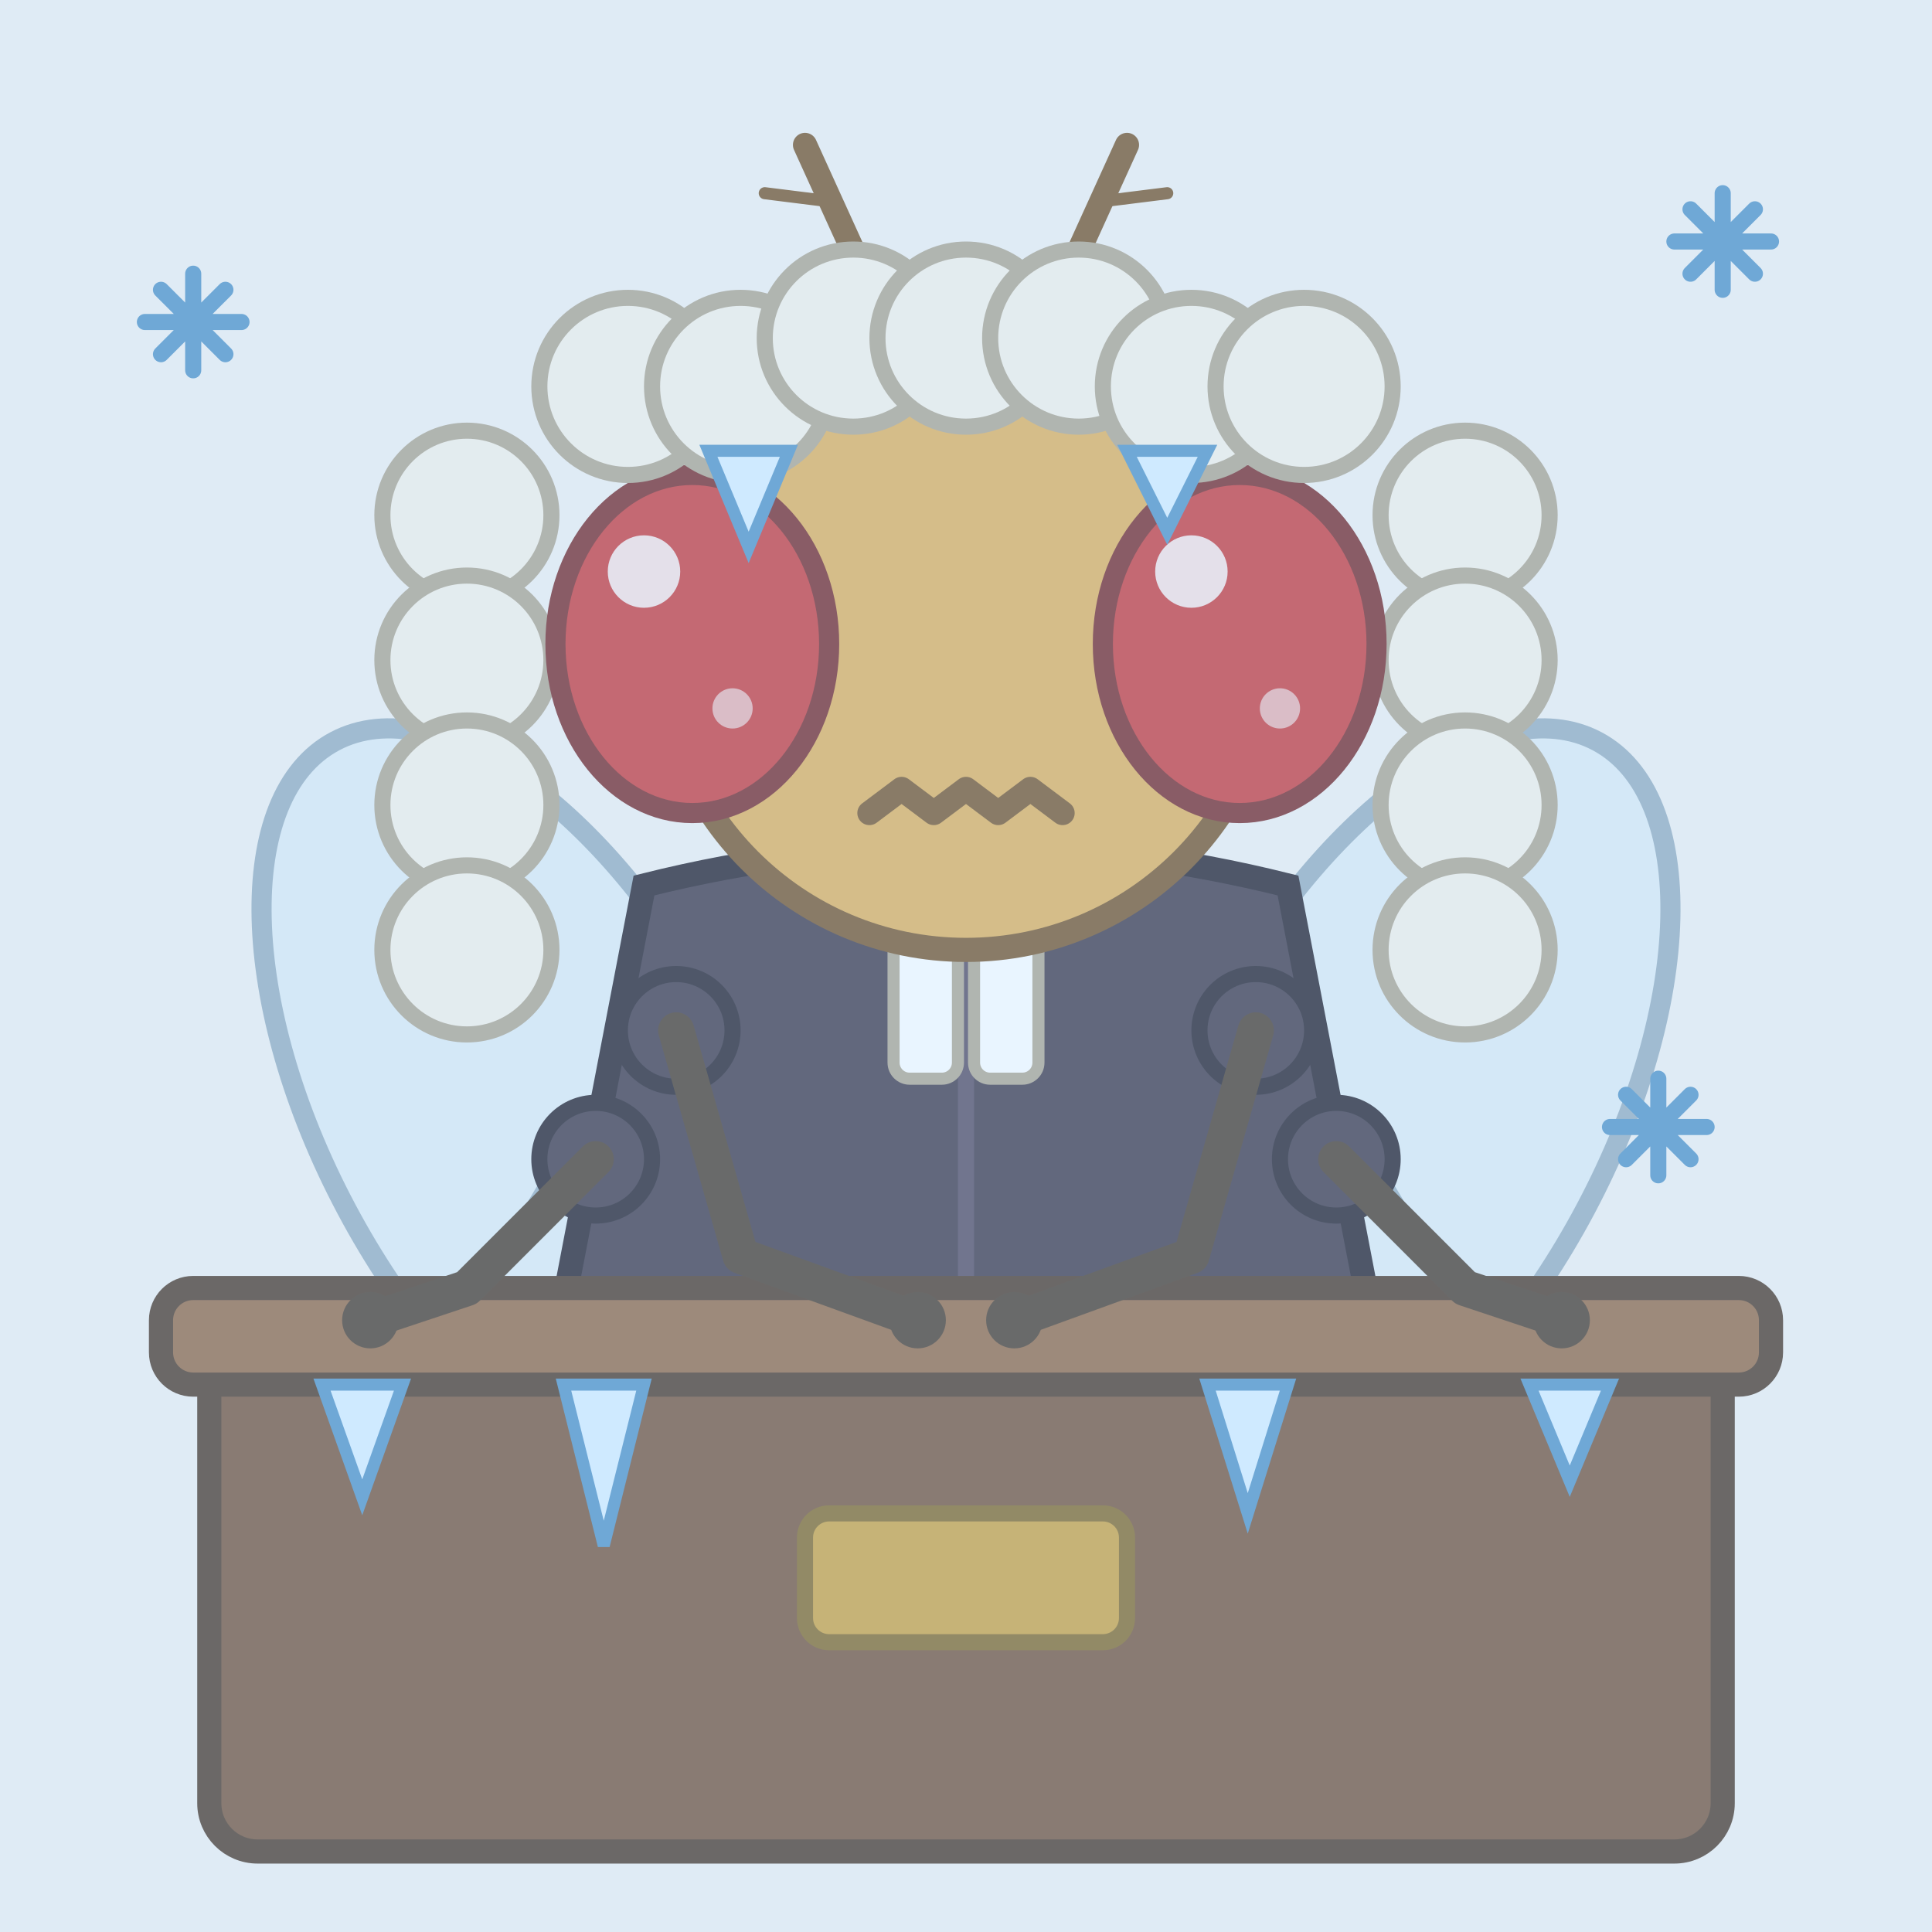
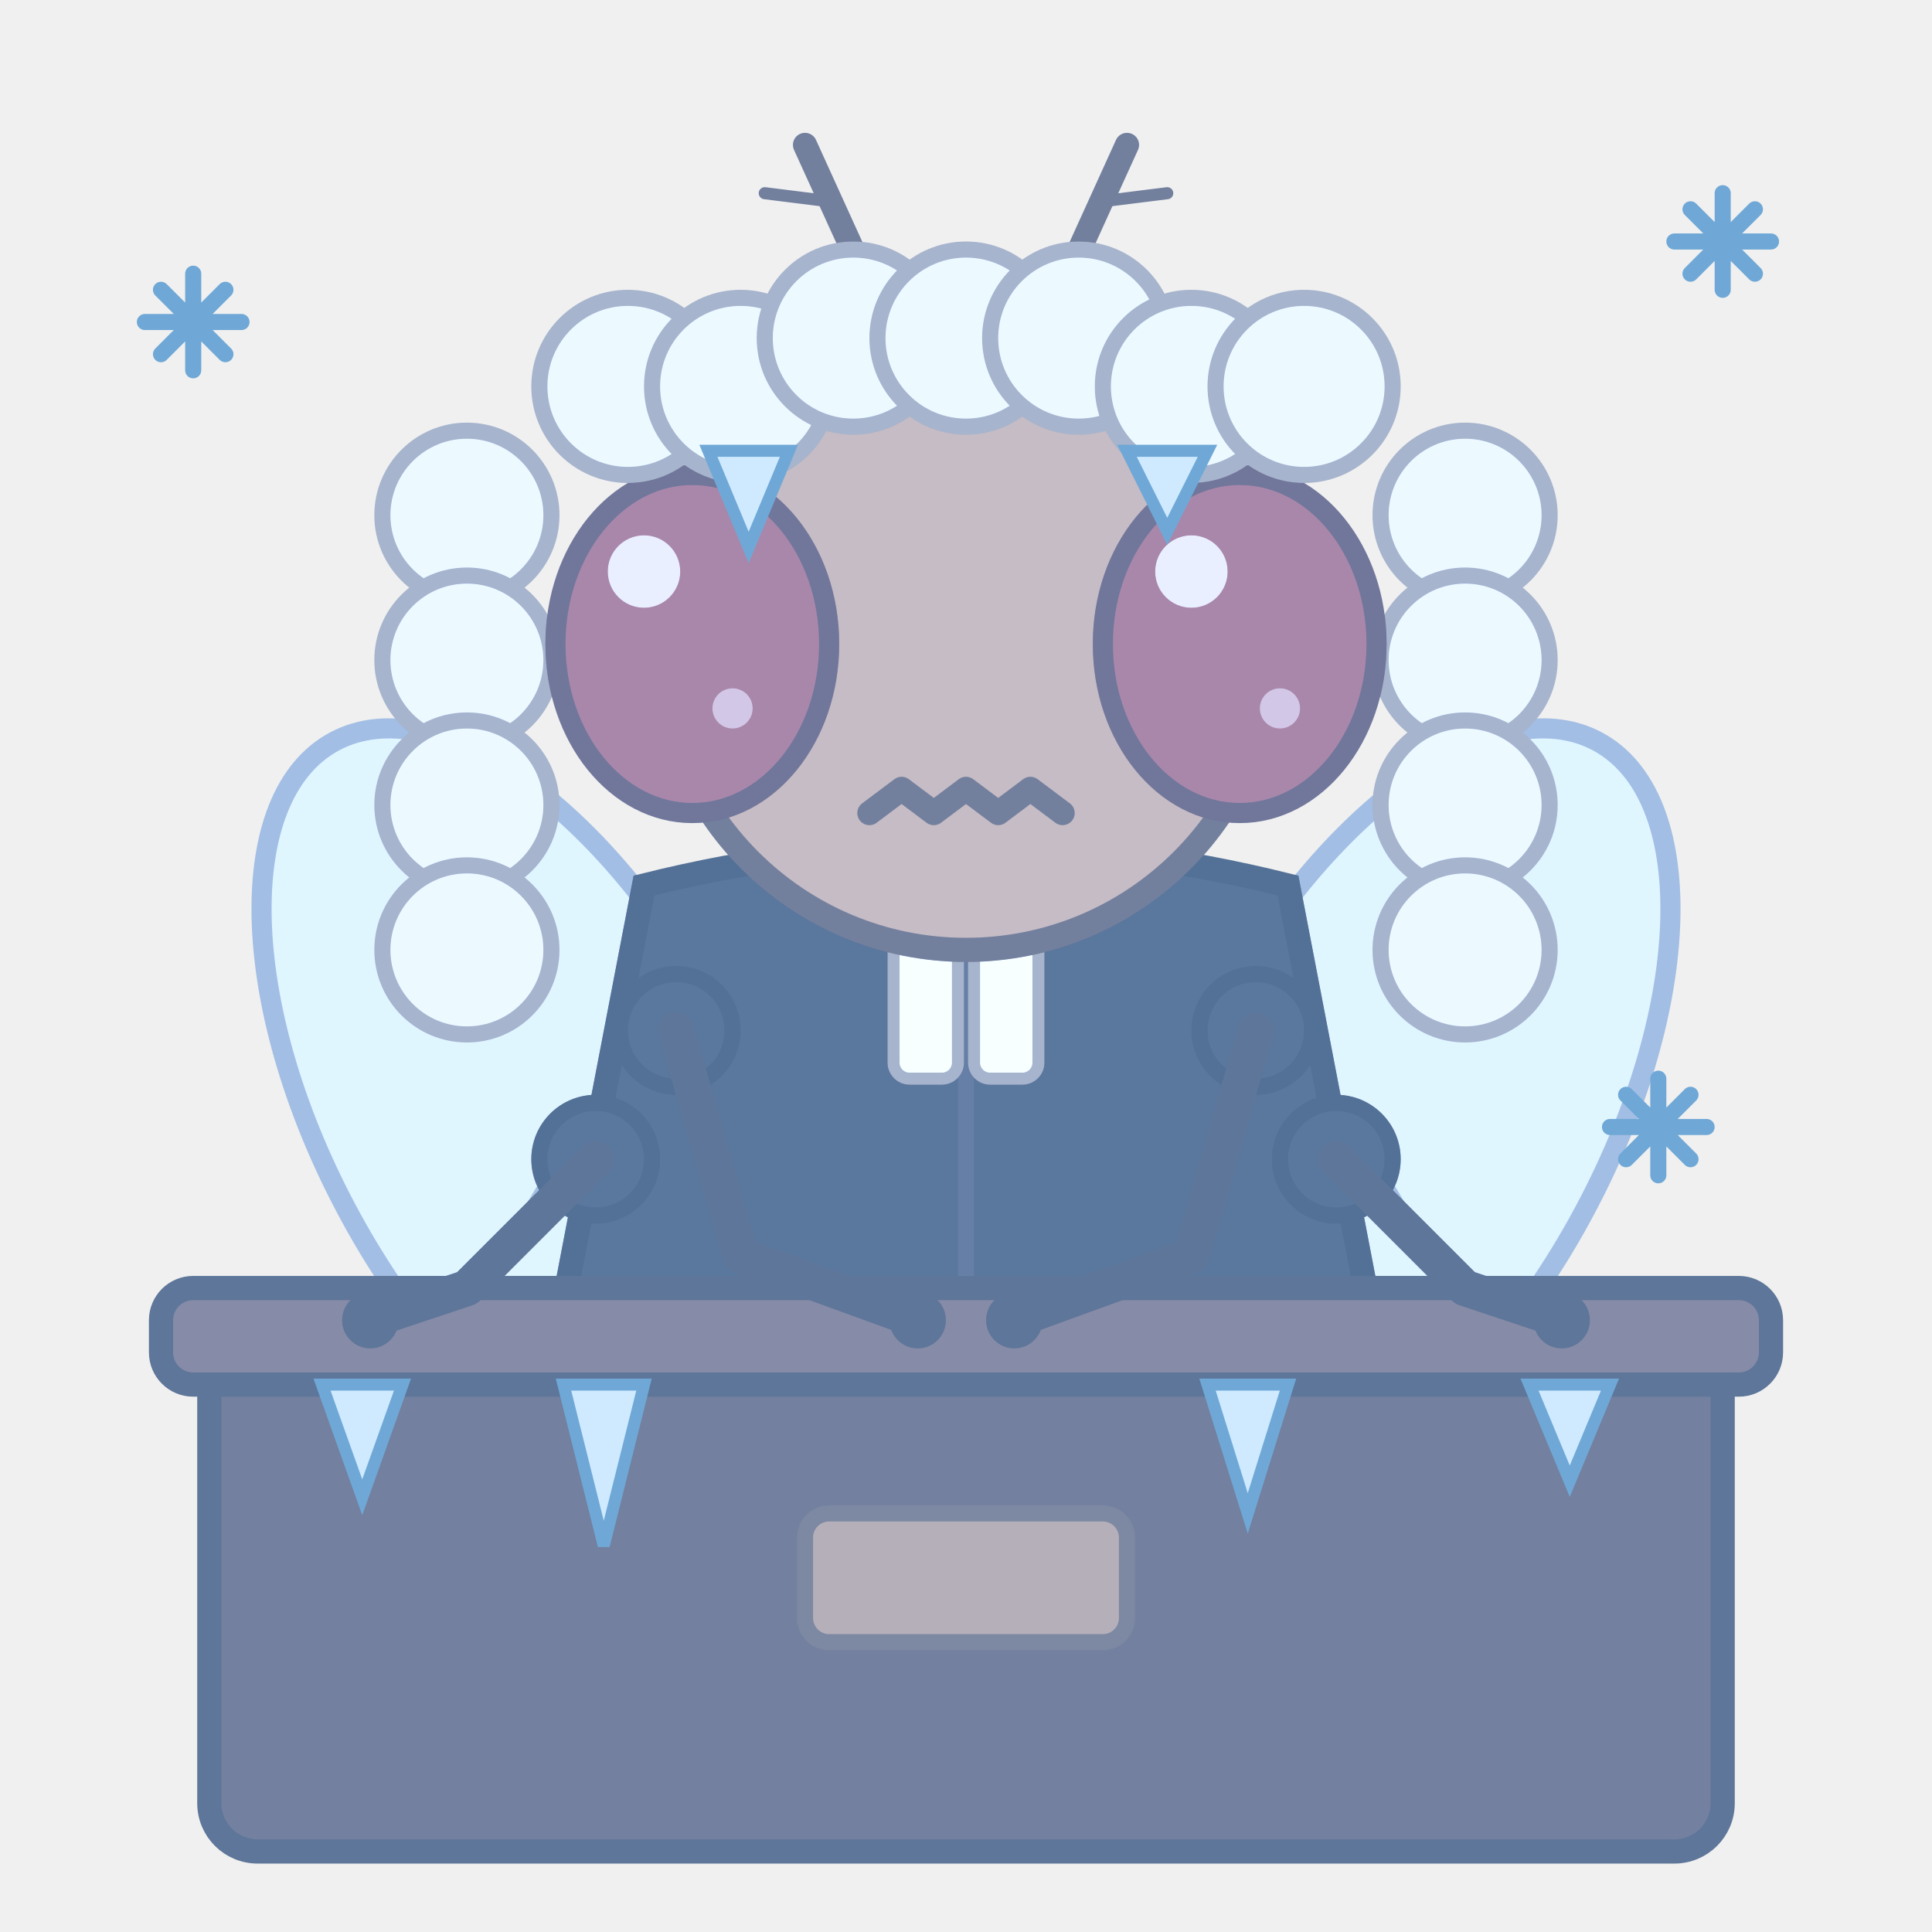
<svg xmlns="http://www.w3.org/2000/svg" viewBox="0 0 240 240" width="240" height="240">
  <style>*{transform-box:view-box}#f{animation:shiver 3s linear infinite}@keyframes shiver{0%,80%,100%{transform:translateX(0)}82%,86%,90%{transform:translateX(-1.5px)}84%,88%{transform:translateX(1.5px)}}@media (prefers-reduced-motion:reduce){*{animation:none!important}}</style>
-   <g id="f">
+   <filter id="ice">
+     <feColorMatrix type="matrix" values=".55 .15 .15 0 .08 .12 .6 .2 0 .16 .15 .25 .7 0 .3 0 0 0 1 0" />
+   </filter>
+   <g id="f" filter="url(#ice)">
    <ellipse cx="66" cy="138" rx="26" ry="52" transform="rotate(-28 66 138)" fill="#dceaf3" fill-opacity=".9" stroke="#8fa6b8" stroke-width="2.5" />
    <ellipse cx="174" cy="138" rx="26" ry="52" transform="rotate(28 174 138)" fill="#dceaf3" fill-opacity=".9" stroke="#8fa6b8" stroke-width="2.5" />
    <polyline points="84,120 60,160" stroke="#8fa6b8" stroke-width="1.5" stroke-linecap="round" stroke-linejoin="round" fill="none" />
    <polyline points="156,120 180,160" stroke="#8fa6b8" stroke-width="1.5" stroke-linecap="round" stroke-linejoin="round" fill="none" />
    <path d="M80 110 Q120 100 160 110 L180 214 Q120 226 60 214 Z" fill="#2f2638" stroke="#120d18" stroke-width="3" />
    <path d="M120 108 L120 214" stroke="#463a52" stroke-width="2" />
    <rect x="111" y="110" width="8" height="24" rx="2" fill="#fff" stroke="#a89c86" stroke-width="1.5" />
    <rect x="121" y="110" width="8" height="24" rx="2" fill="#fff" stroke="#a89c86" stroke-width="1.5" />
    <circle cx="58" cy="64" r="10.5" fill="#f6f1e6" stroke="#a89c86" stroke-width="2" />
    <circle cx="58" cy="82" r="10.5" fill="#f6f1e6" stroke="#a89c86" stroke-width="2" />
    <circle cx="58" cy="100" r="10.5" fill="#f6f1e6" stroke="#a89c86" stroke-width="2" />
    <circle cx="58" cy="118" r="10.5" fill="#f6f1e6" stroke="#a89c86" stroke-width="2" />
    <circle cx="182" cy="64" r="10.5" fill="#f6f1e6" stroke="#a89c86" stroke-width="2" />
    <circle cx="182" cy="82" r="10.5" fill="#f6f1e6" stroke="#a89c86" stroke-width="2" />
    <circle cx="182" cy="100" r="10.5" fill="#f6f1e6" stroke="#a89c86" stroke-width="2" />
    <circle cx="182" cy="118" r="10.5" fill="#f6f1e6" stroke="#a89c86" stroke-width="2" />
    <polyline points="110,40 100,18" stroke="#6b4416" stroke-width="3" stroke-linecap="round" stroke-linejoin="round" fill="none" />
    <polyline points="130,40 140,18" stroke="#6b4416" stroke-width="3" stroke-linecap="round" stroke-linejoin="round" fill="none" />
    <polyline points="103,25 95,24" stroke="#6b4416" stroke-width="1.5" stroke-linecap="round" stroke-linejoin="round" fill="none" />
    <polyline points="137,25 145,24" stroke="#6b4416" stroke-width="1.5" stroke-linecap="round" stroke-linejoin="round" fill="none" />
    <circle cx="120" cy="80" r="38" fill="#e0a94a" stroke="#6b4416" stroke-width="3" />
    <ellipse cx="86" cy="80" rx="17" ry="21" fill="#c62828" stroke="#6b1414" stroke-width="2.5" />
    <circle cx="80" cy="71" r="4.5" fill="#fff" fill-opacity=".85" />
    <circle cx="91" cy="88" r="2.5" fill="#fff" fill-opacity=".6" />
    <ellipse cx="154" cy="80" rx="17" ry="21" fill="#c62828" stroke="#6b1414" stroke-width="2.5" />
    <circle cx="148" cy="71" r="4.5" fill="#fff" fill-opacity=".85" />
    <circle cx="159" cy="88" r="2.5" fill="#fff" fill-opacity=".6" />
    <path d="M108 101 l4 -3 l4 3 l4 -3 l4 3 l4 -3 l4 3" stroke="#6b4416" stroke-width="3" stroke-linecap="round" stroke-linejoin="round" fill="none" />
    <circle cx="78" cy="48" r="11" fill="#f6f1e6" stroke="#a89c86" stroke-width="2" />
    <circle cx="92" cy="48" r="11" fill="#f6f1e6" stroke="#a89c86" stroke-width="2" />
    <circle cx="106" cy="42" r="11" fill="#f6f1e6" stroke="#a89c86" stroke-width="2" />
    <circle cx="120" cy="42" r="11" fill="#f6f1e6" stroke="#a89c86" stroke-width="2" />
    <circle cx="134" cy="42" r="11" fill="#f6f1e6" stroke="#a89c86" stroke-width="2" />
    <circle cx="148" cy="48" r="11" fill="#f6f1e6" stroke="#a89c86" stroke-width="2" />
    <circle cx="162" cy="48" r="11" fill="#f6f1e6" stroke="#a89c86" stroke-width="2" />
    <rect x="26" y="166" width="188" height="64" rx="6" fill="#6b4428" stroke="#3e2716" stroke-width="3" />
    <rect x="20" y="160" width="200" height="12" rx="4" fill="#8a5a34" stroke="#3e2716" stroke-width="3" />
    <rect x="100" y="188" width="40" height="16" rx="3" fill="#c99a2e" stroke="#7a5b14" stroke-width="2" />
    <circle cx="74" cy="144" r="7" fill="#2f2638" stroke="#120d18" stroke-width="2" />
    <polyline points="74,144 58,160 46,164" stroke="#3b2a1a" stroke-width="4.5" stroke-linecap="round" stroke-linejoin="round" fill="none" />
    <circle cx="46" cy="164" r="3.5" fill="#3b2a1a" />
    <circle cx="166" cy="144" r="7" fill="#2f2638" stroke="#120d18" stroke-width="2" />
    <polyline points="166,144 182,160 194,164" stroke="#3b2a1a" stroke-width="4.5" stroke-linecap="round" stroke-linejoin="round" fill="none" />
    <circle cx="194" cy="164" r="3.5" fill="#3b2a1a" />
    <circle cx="84" cy="128" r="7" fill="#2f2638" stroke="#120d18" stroke-width="2" />
    <polyline points="84,128 92,156 114,164" stroke="#3b2a1a" stroke-width="4.5" stroke-linecap="round" stroke-linejoin="round" fill="none" />
    <circle cx="114" cy="164" r="3.5" fill="#3b2a1a" />
    <circle cx="156" cy="128" r="7" fill="#2f2638" stroke="#120d18" stroke-width="2" />
    <polyline points="156,128 148,156 126,164" stroke="#3b2a1a" stroke-width="4.5" stroke-linecap="round" stroke-linejoin="round" fill="none" />
    <circle cx="126" cy="164" r="3.5" fill="#3b2a1a" />
  </g>
-   <rect x="0" y="0" width="240" height="240" fill="#bfe3ff" fill-opacity=".35" />
  <path d="M40 172 l5 14 l5 -14Z" fill="#cfeaff" stroke="#6fa8d6" stroke-width="1.5" />
  <path d="M70 172 l5 20 l5 -20Z" fill="#cfeaff" stroke="#6fa8d6" stroke-width="1.5" />
  <path d="M150 172 l5 16 l5 -16Z" fill="#cfeaff" stroke="#6fa8d6" stroke-width="1.5" />
  <path d="M190 172 l5 12 l5 -12Z" fill="#cfeaff" stroke="#6fa8d6" stroke-width="1.5" />
  <path d="M88 56 l5 12 l5 -12Z" fill="#cfeaff" stroke="#6fa8d6" stroke-width="1.5" />
  <path d="M140 56 l5 10 l5 -10Z" fill="#cfeaff" stroke="#6fa8d6" stroke-width="1.5" />
  <path d="M18 40 h12 M24 34 v12 M20 36 l8 8 M28 36 l-8 8" stroke="#6fa8d6" stroke-width="2" stroke-linecap="round" />
  <path d="M208 30 h12 M214 24 v12 M210 26 l8 8 M218 26 l-8 8" stroke="#6fa8d6" stroke-width="2" stroke-linecap="round" />
  <path d="M200 140 h12 M206 134 v12 M202 136 l8 8 M210 136 l-8 8" stroke="#6fa8d6" stroke-width="2" stroke-linecap="round" />
</svg>
